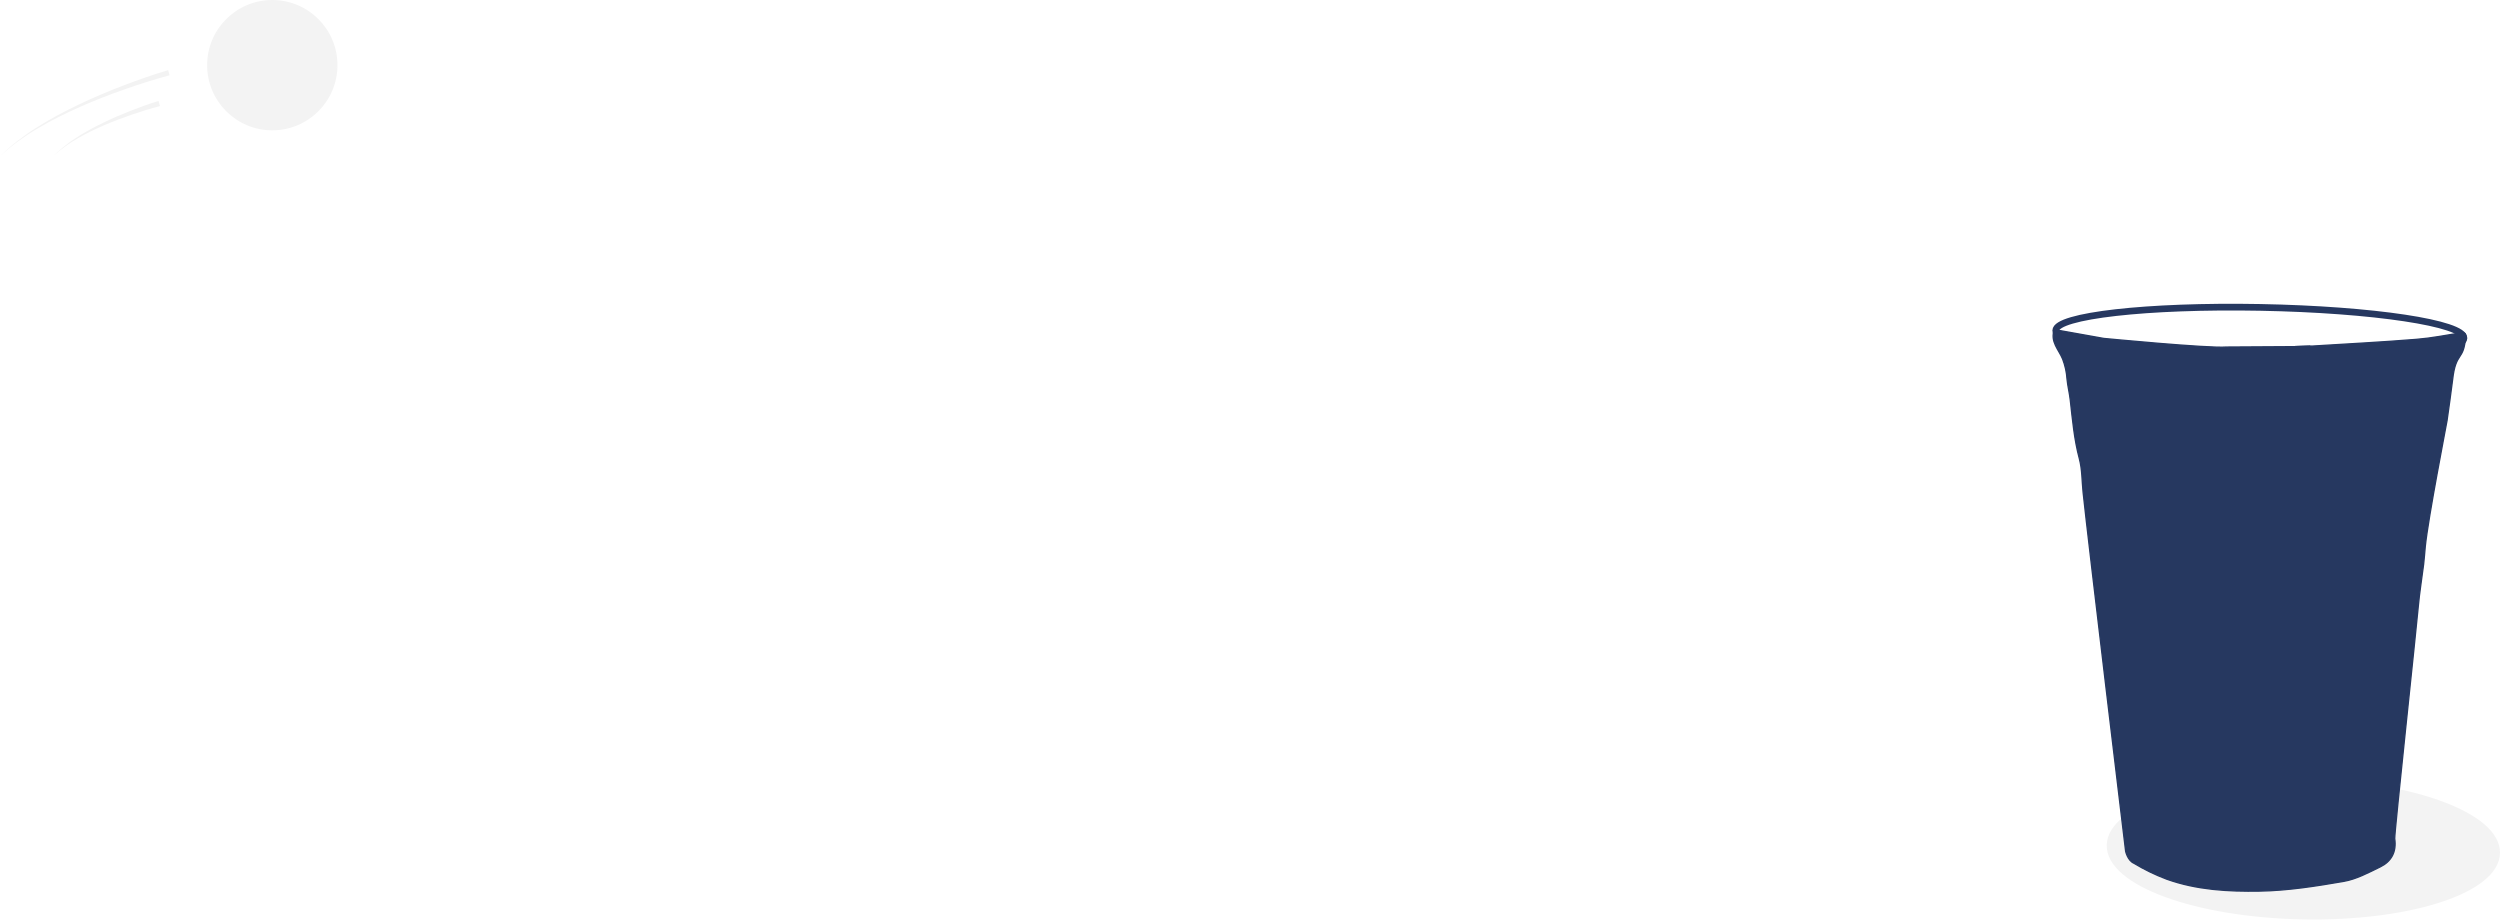
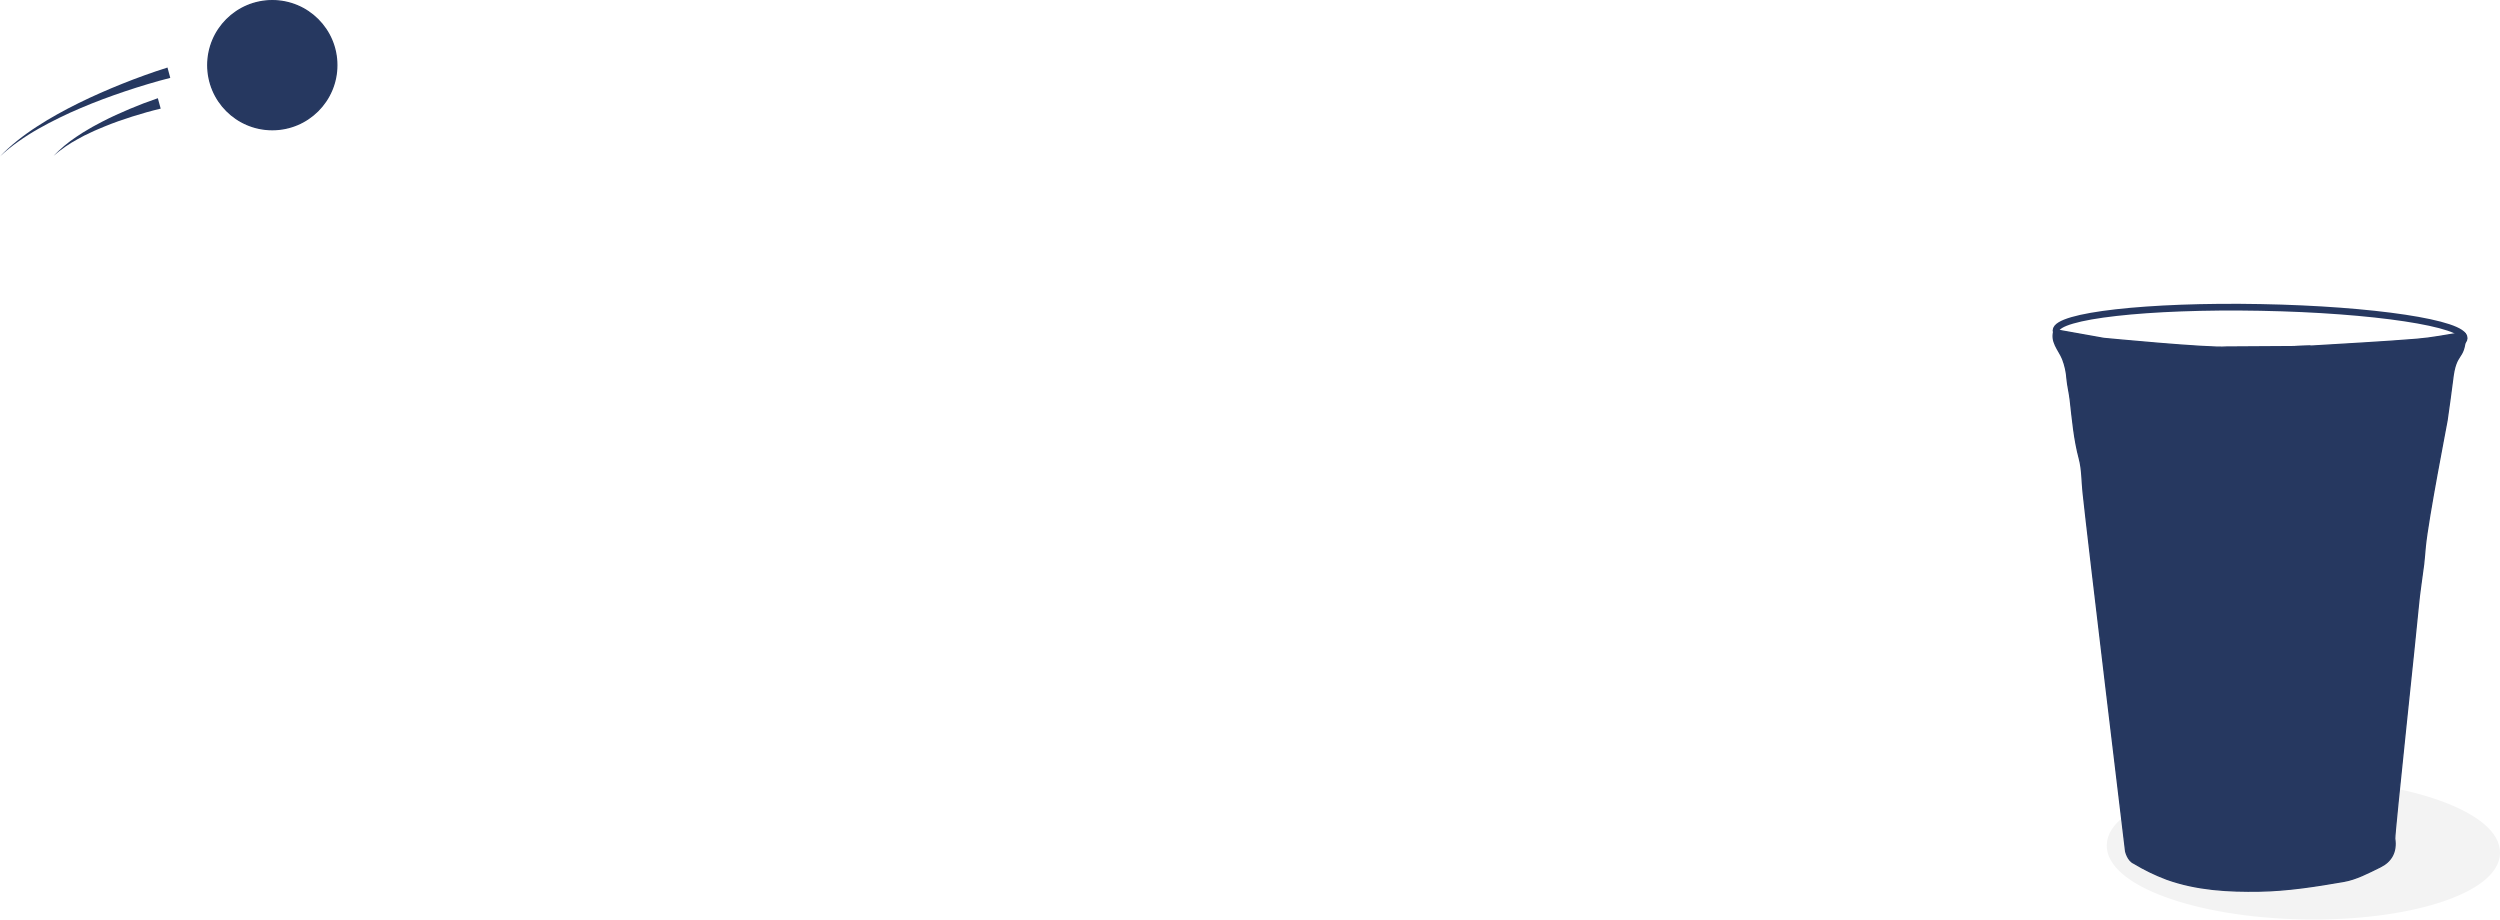
<svg xmlns="http://www.w3.org/2000/svg" viewBox="0 0 1861.84 684.79">
  <defs>
-     <style>
-       .cls-1, .cls-5, .cls-6 {
-         fill: #f3f3f3;
-       }
- 
-       .cls-1, .cls-5 {
-         stroke: #f3f3f3;
-       }
- 
-       .cls-1, .cls-2, .cls-3, .cls-4, .cls-5 {
-         stroke-miterlimit: 10;
-       }
- 
-       .cls-1, .cls-2 {
-         stroke-width: 5px;
-       }
- 
-       .cls-2 {
-         fill: none;
-       }
- 
-       .cls-2, .cls-3, .cls-4 {
-         stroke: #263860;
-       }
- 
-       .cls-3 {
-         fill: #263860;
-       }
- 
-       .cls-4 {
-         fill: #f64044;
-       }
-     </style>
+     <style>.cls-1{fill:#f3f3f3;stroke:#f3f3f3;}.cls-1,.cls-2,.cls-3,.cls-4{stroke-miterlimit:10;}.cls-1,.cls-2{stroke-width:5px;}.cls-2{fill:none;}.cls-2,.cls-3,.cls-4{stroke:#263860;}.cls-3,.cls-5{fill:#263860;}.cls-4{fill:#f64044;}</style>
  </defs>
  <g id="Layer_2" data-name="Layer 2">
    <g id="Layer_1-2" data-name="Layer 1">
-       <path class="cls-1" d="M1859.34,635.24c.47-27.54-63.59-51.17-143.09-52.77s-144.33,19.42-144.8,47S1635,680.6,1714.53,682.2,1858.86,662.78,1859.34,635.24Z" />
-       <g>
-         <path class="cls-2" d="M1835,251.81c.18-11.08-67.72-21.32-151.68-22.88s-152.16,6.16-152.34,17.24,67.72,21.32,151.68,22.88S1834.86,262.89,1835,251.81Z" />
-         <path class="cls-3" d="M1783.43,624.59c1.45,10-2.63,17-10.75,21-8.82,4.3-17.87,9.18-27.28,10.8-20.68,3.57-41.63,6.89-62.51,7.24-23.27.39-46.85-.85-69.29-8.9a147,147,0,0,1-24.34-11.82c-4.73-2-6.22-8.93-6.22-8.93s-28-232.11-31.68-267.37c-.87-8.38-.67-17.08-2.81-25.08-3.85-14.4-5.09-29.09-6.76-43.79-.59-5.21-1.92-10.32-2.41-15.53a50.44,50.44,0,0,0-3.26-14.84c-2.71-6.78-9.53-13.05-6.15-21.9l36.78,6.57s78.46,7.58,91.3,6.42l51.34-.3,13.22-.45c25.75-1.59,51.51-2.91,77.22-5,11-.88,21.92-3.06,34-5a2.21,2.21,0,0,1,2.34,2.93c-1.18,18.69-7.26,10.56-9.65,32.29-1.21,10.15-2.76,20.25-4.14,30.37-.27,2-14,71.88-16.21,93.8-.44,4.35-.67,8.72-1.21,13.06-1.29,10.54-3.07,21-4,31.59C1799.85,465.05,1783,621.48,1783.43,624.59ZM1818.64,305" />
-         <path class="cls-4" d="M1720.63,257.77l-11.24.33Z" />
-       </g>
-       <g>
-         <circle class="cls-5" cx="202.79" cy="48.53" r="48.03" />
-         <path class="cls-6" d="M126.28,56.08c-11.29,3-22.54,6.63-33.64,10.51S70.56,74.75,59.8,79.52q-8.08,3.55-16,7.53c-5.26,2.64-10.44,5.44-15.5,8.46a176.23,176.23,0,0,0-14.77,9.67A126.58,126.58,0,0,0,0,116.5a126.85,126.85,0,0,1,13.26-11.73A177,177,0,0,1,27.81,94.65c5-3.17,10.12-6.13,15.33-8.93s10.48-5.49,15.83-8C69.65,72.61,80.56,68,91.61,63.78s22.21-8.13,33.61-11.56Z" />
-         <path class="cls-6" d="M119.14,79c-7.05,1.83-14.11,4-21.07,6.4s-13.86,5-20.61,7.91c-1.71.7-3.37,1.48-5,2.25s-3.36,1.51-5,2.37l-4.93,2.5-4.81,2.71a99.24,99.24,0,0,0-17.86,13,99.74,99.74,0,0,1,17.33-13.83l4.72-2.95,4.84-2.74c1.6-.94,3.27-1.75,4.91-2.61s3.29-1.72,5-2.5c6.66-3.28,13.5-6.18,20.4-8.91s13.88-5.23,21-7.44Z" />
-       </g>
+       <ellipse class="cls-1" cx="1715.39" cy="632.34" rx="49.87" ry="143.98" transform="translate(1047.89 2334.36) rotate(-88.82)" />
+       <ellipse class="cls-2" cx="1683.04" cy="248.99" rx="20.06" ry="152.03" transform="translate(1402.8 1927.11) rotate(-88.93)" />
+       <path class="cls-3" d="M1783.43,624.59c1.45,10-2.63,17-10.75,21-8.82,4.3-17.87,9.18-27.28,10.8-20.68,3.57-41.63,6.9-62.51,7.24-23.27.39-46.86-.85-69.29-8.9a146.88,146.88,0,0,1-24.34-11.82c-4.73-2-6.22-8.92-6.22-8.92s-28-232.11-31.68-267.38c-.87-8.38-.67-17.08-2.81-25.08-3.84-14.4-5.09-29.09-6.76-43.79-.59-5.21-1.92-10.32-2.4-15.53a50.44,50.44,0,0,0-3.27-14.85c-2.71-6.78-9.53-13-6.14-21.9l36.78,6.57s78.46,7.58,91.29,6.42l51.34-.31,13.22-.45c25.75-1.6,51.51-2.91,77.22-5,11-.88,21.93-3.06,34-5a2.21,2.21,0,0,1,2.34,2.93c-1.19,18.7-7.26,10.56-9.66,32.29-1.21,10.15-2.76,20.25-4.14,30.37-.28,2-14,71.88-16.21,93.8-.44,4.35-.68,8.72-1.21,13.06-1.29,10.53-3.07,21-4,31.59C1799.85,465.05,1783,621.48,1783.43,624.59Z" />
+       <path class="cls-4" d="M1720.63,257.77l-11.24.33Z" />
+       <circle class="cls-3" cx="202.79" cy="48.53" r="48.03" />
+       <path class="cls-5" d="M126.81,58c-5.59,1.4-11.27,3-16.88,4.68S98.72,66.13,93.16,68C82,71.75,71,75.83,60.22,80.43c-5.41,2.28-10.77,4.7-16,7.28S33.68,93,28.59,95.93a175.15,175.15,0,0,0-14.88,9.44A125.76,125.76,0,0,0,0,116.5a124.61,124.61,0,0,1,13.11-11.93A177.23,177.23,0,0,1,27.55,94.22c5-3.25,10.06-6.29,15.24-9.17s10.43-5.65,15.76-8.26c10.64-5.26,21.52-10,32.54-14.42q8.26-3.32,16.65-6.33c5.61-2,11.18-3.95,17-5.75Z" />
+       <path class="cls-5" d="M119.67,80.89c-7,1.65-14.11,3.69-21.08,5.88S84.67,91.4,77.88,94.19c-1.71.65-3.39,1.4-5.07,2.13s-3.38,1.43-5,2.25l-5,2.37L58,103.54a98.15,98.15,0,0,0-18.12,12.55,99.92,99.92,0,0,1,17.07-14.26l4.68-3.06,4.8-2.86c1.59-1,3.24-1.83,4.87-2.74s3.27-1.8,4.94-2.62c6.63-3.44,13.43-6.51,20.31-9.41s13.81-5.56,21-8Z" />
    </g>
  </g>
</svg>
